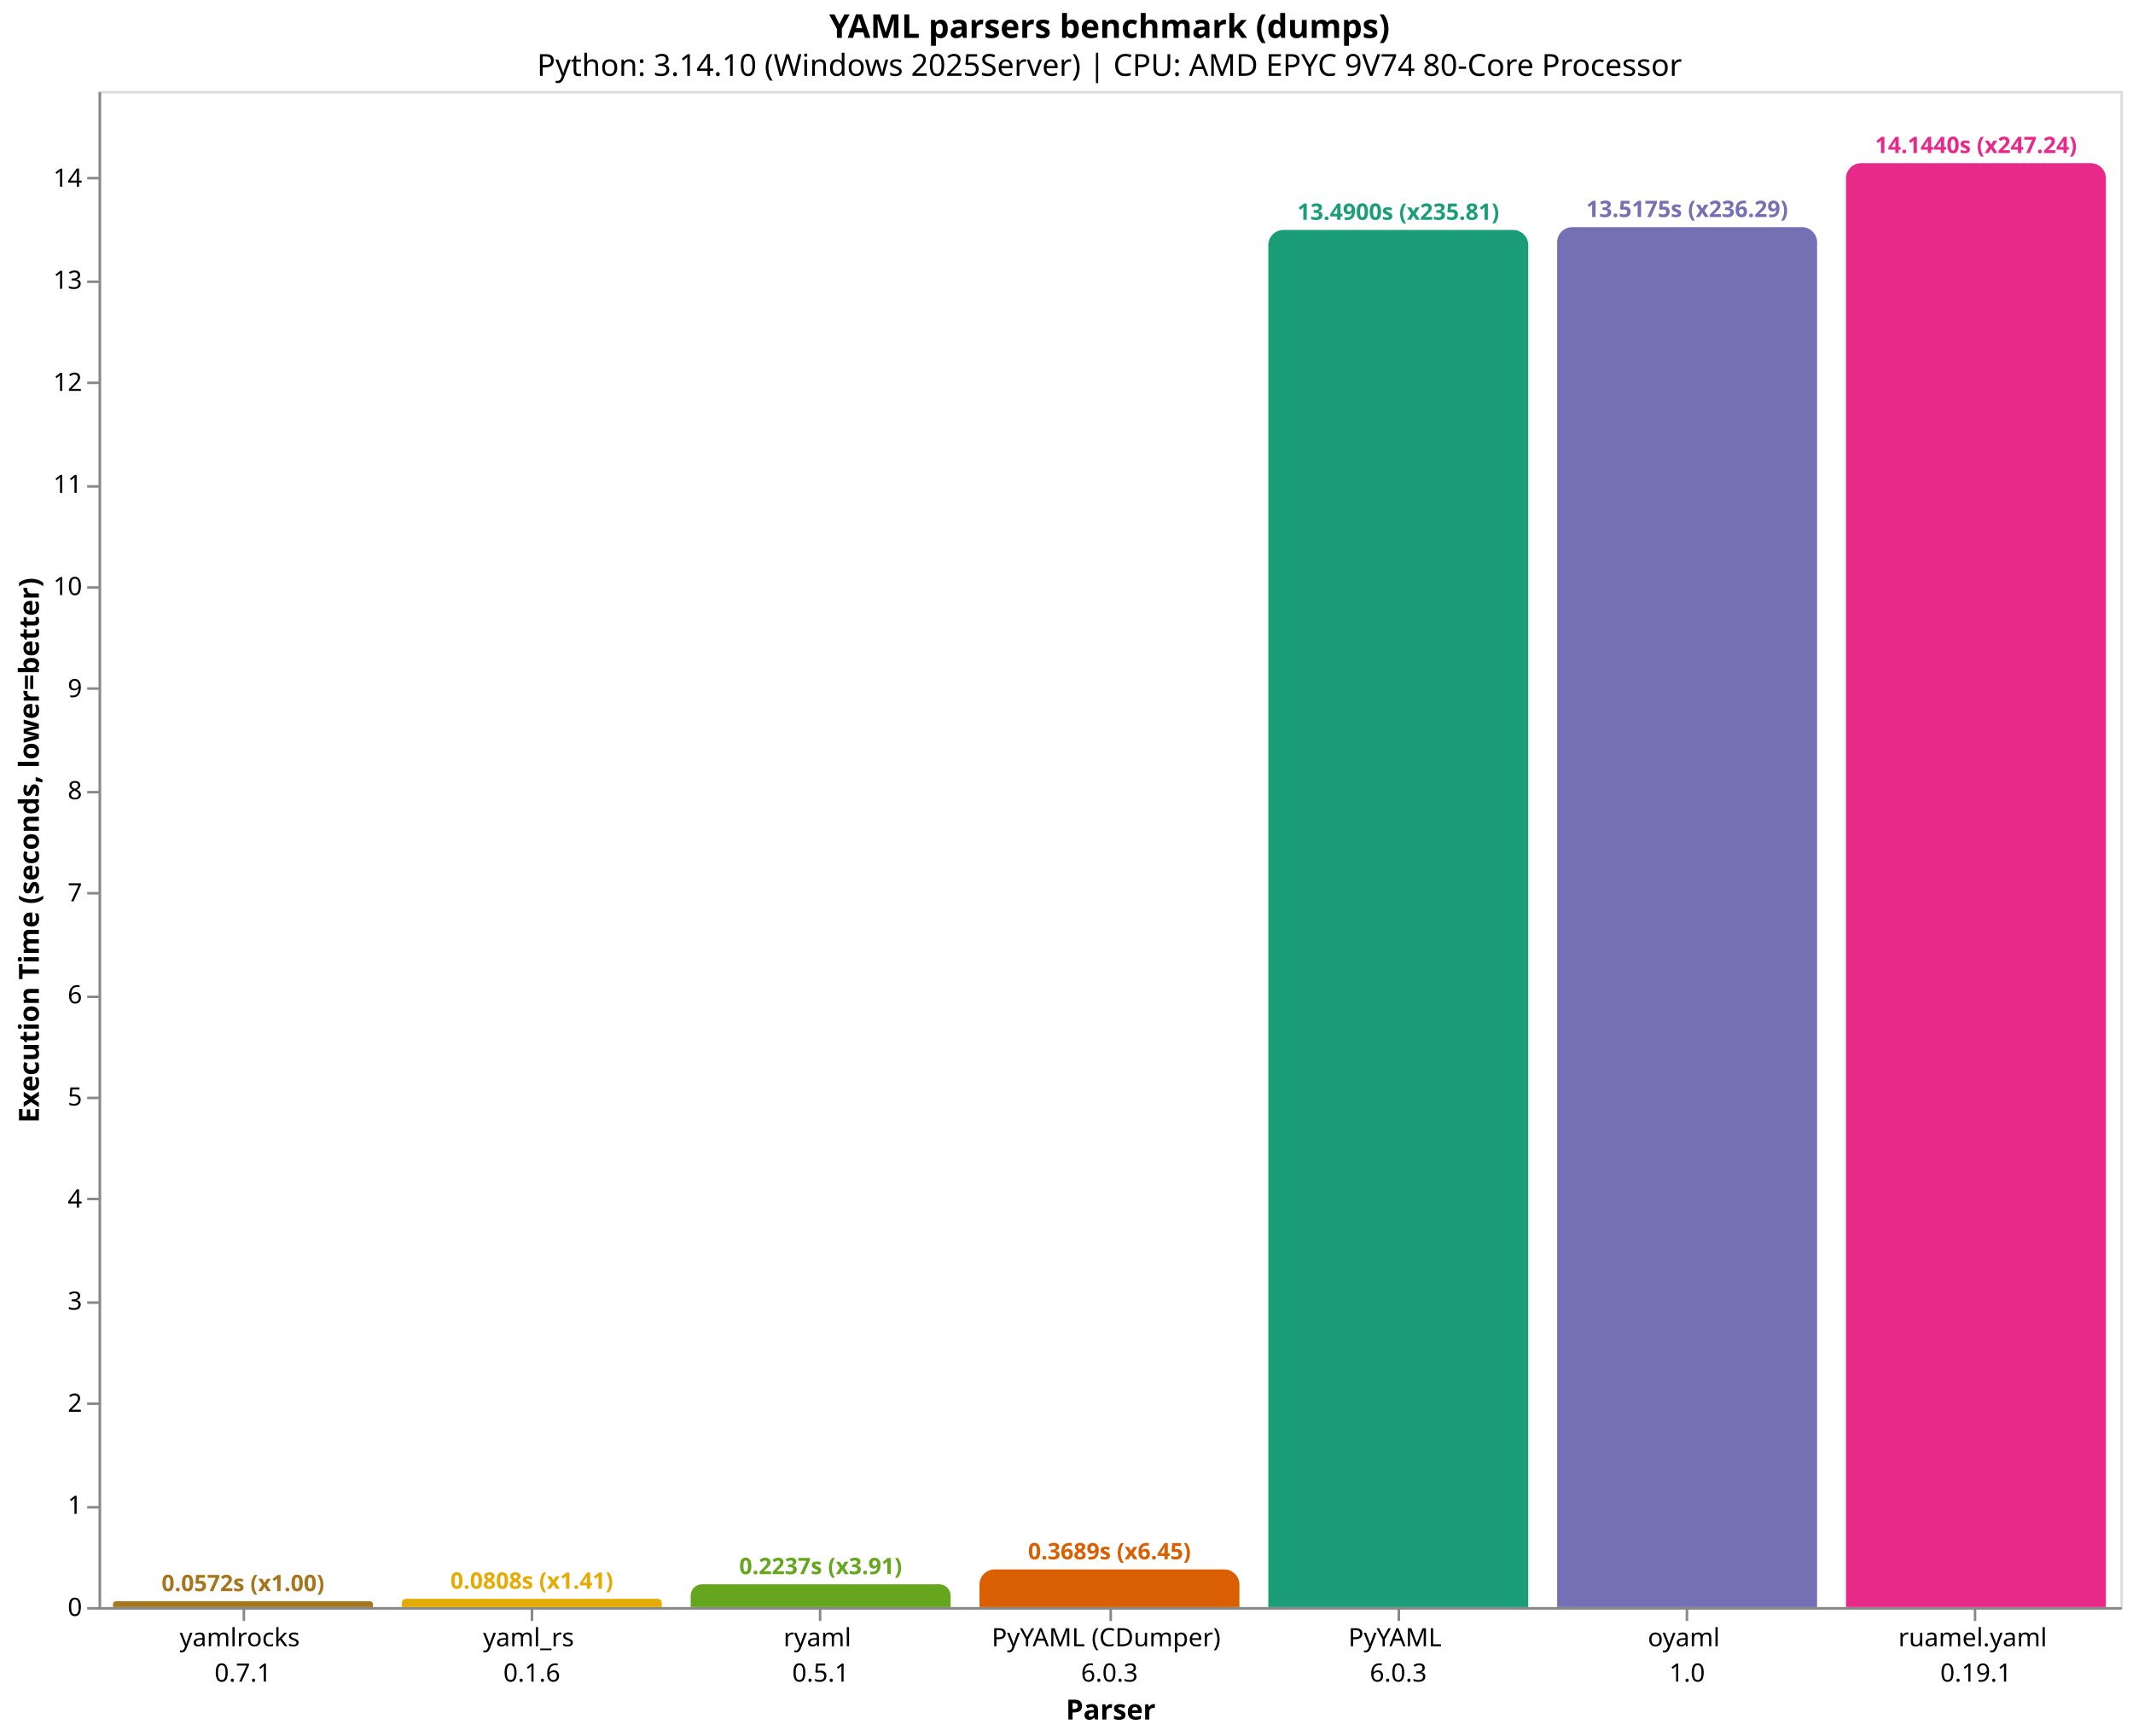
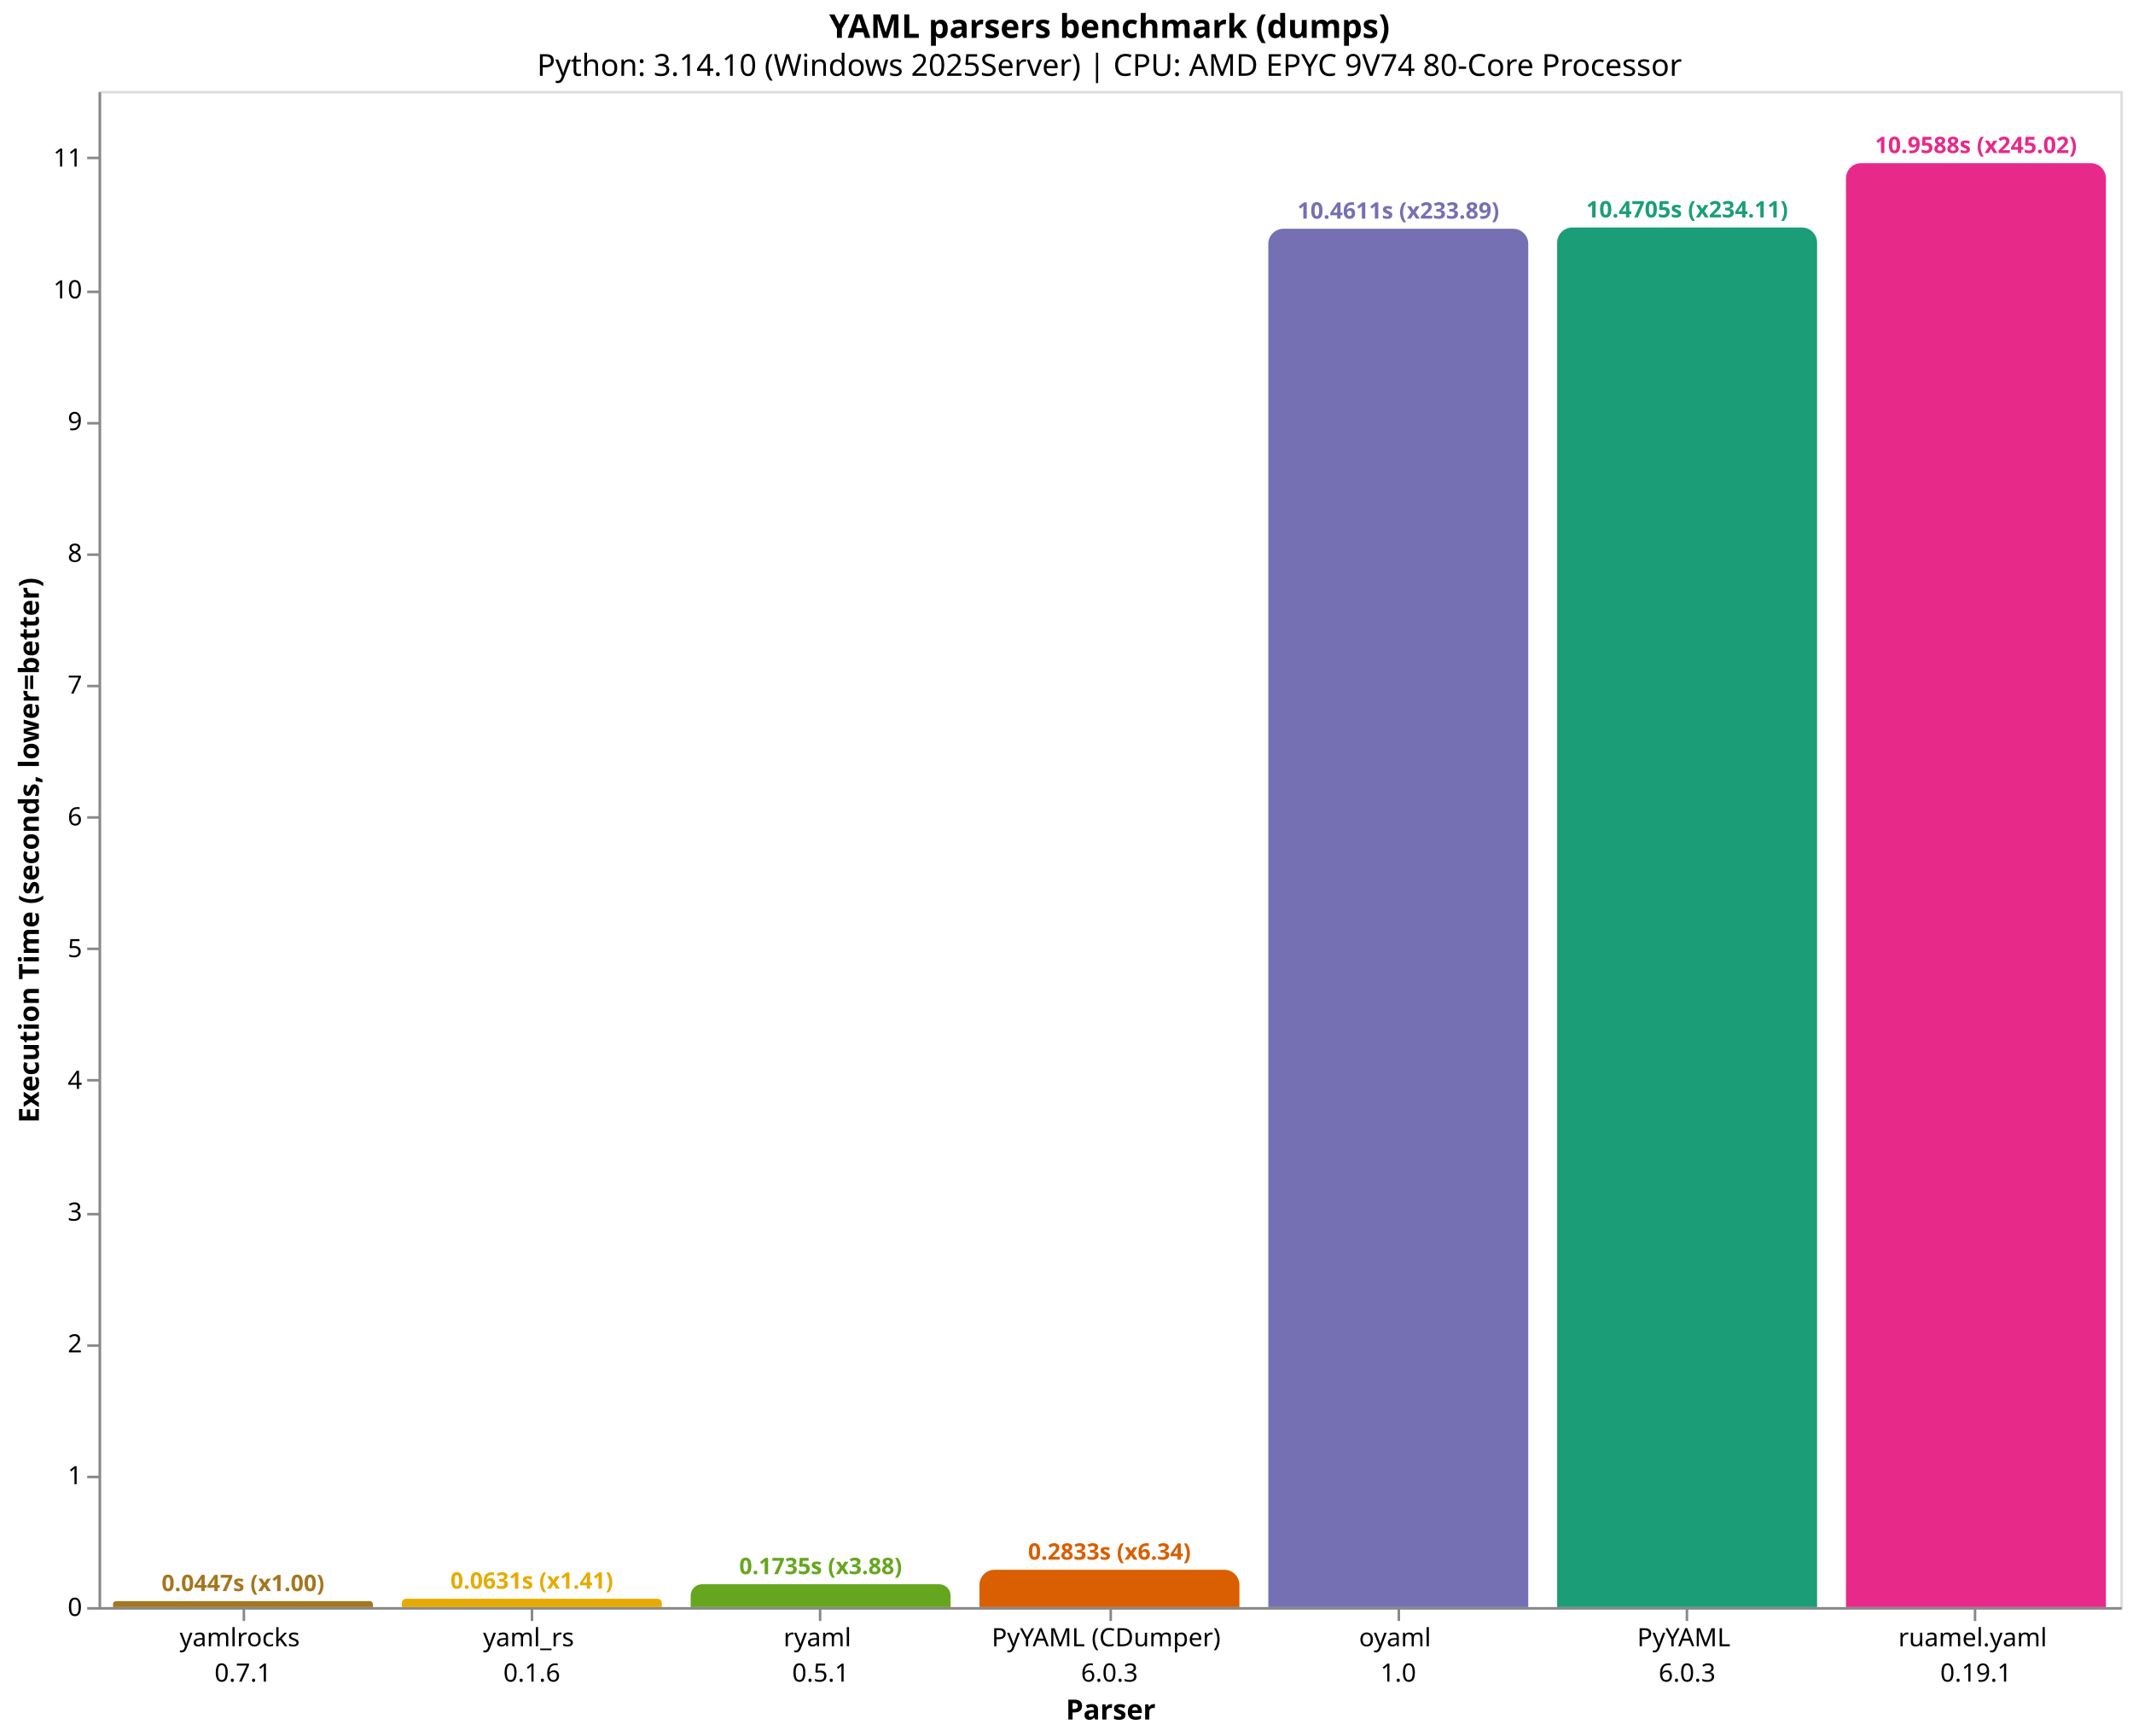
<svg xmlns="http://www.w3.org/2000/svg" version="1.1" class="marks" width="844" height="687" viewBox="0 0 844 687">
  <rect width="844" height="687" fill="white" />
  <g fill="none" stroke-miterlimit="10" transform="translate(39,36)">
    <g class="mark-group role-frame root" role="graphics-object" aria-roledescription="group mark container">
      <g transform="translate(0,0)">
        <path class="background" aria-hidden="true" d="M0.5,0.5h800v600h-800Z" stroke="#ddd" />
        <g>
-           <g class="mark-group role-axis" role="graphics-symbol" aria-roledescription="axis" aria-label="X-axis titled 'Parser' for a discrete scale with 7 values: yamlrocks&#10;0.7.1, yaml_rs&#10;0.1.6, ryaml&#10;0.5.1, PyYAML (CDumper)&#10;6.0.3, PyYAML&#10;6.0.3, oyaml&#10;1.0, ruamel.yaml&#10;0.19.1">
+           <g class="mark-group role-axis" role="graphics-symbol" aria-roledescription="axis" aria-label="X-axis titled 'Parser' for a discrete scale with 7 values: yamlrocks&#10;0.7.1, yaml_rs&#10;0.1.6, ryaml&#10;0.5.1, PyYAML (CDumper)&#10;6.0.3, oyaml&#10;1.0, PyYAML&#10;6.0.3, ruamel.yaml&#10;0.19.1">
            <g transform="translate(0.5,600.5)">
              <path class="background" aria-hidden="true" d="M0,0h0v0h0Z" pointer-events="none" />
              <g>
                <g class="mark-rule role-axis-tick" pointer-events="none">
                  <line transform="translate(57,0)" x2="0" y2="5" stroke="#888" stroke-width="1" opacity="1" />
                  <line transform="translate(171,0)" x2="0" y2="5" stroke="#888" stroke-width="1" opacity="1" />
                  <line transform="translate(285,0)" x2="0" y2="5" stroke="#888" stroke-width="1" opacity="1" />
                  <line transform="translate(400,0)" x2="0" y2="5" stroke="#888" stroke-width="1" opacity="1" />
                  <line transform="translate(514,0)" x2="0" y2="5" stroke="#888" stroke-width="1" opacity="1" />
                  <line transform="translate(628,0)" x2="0" y2="5" stroke="#888" stroke-width="1" opacity="1" />
                  <line transform="translate(742,0)" x2="0" y2="5" stroke="#888" stroke-width="1" opacity="1" />
                </g>
                <g class="mark-text role-axis-label" pointer-events="none">
                  <text text-anchor="middle" transform="translate(56.64286,15)" font-family="sans-serif" font-size="10px" fill="#000" opacity="1">
                    <tspan>yamlrocks</tspan>
                    <tspan x="0" dy="14">0.7.1</tspan>
                  </text>
                  <text text-anchor="middle" transform="translate(170.9286,15)" font-family="sans-serif" font-size="10px" fill="#000" opacity="1">
                    <tspan>yaml_rs</tspan>
                    <tspan x="0" dy="14">0.1.6</tspan>
                  </text>
                  <text text-anchor="middle" transform="translate(285.2143,15)" font-family="sans-serif" font-size="10px" fill="#000" opacity="1">
                    <tspan>ryaml</tspan>
                    <tspan x="0" dy="14">0.5.1</tspan>
                  </text>
                  <text text-anchor="middle" transform="translate(399.5,15)" font-family="sans-serif" font-size="10px" fill="#000" opacity="1">
                    <tspan>PyYAML (CDumper)</tspan>
                    <tspan x="0" dy="14">6.0.3</tspan>
                  </text>
                  <text text-anchor="middle" transform="translate(513.7857,15)" font-family="sans-serif" font-size="10px" fill="#000" opacity="1">
+                     <tspan>oyaml</tspan>
+                     <tspan x="0" dy="14">1.0</tspan>
+                   </text>
+                   <text text-anchor="middle" transform="translate(628.0714,15)" font-family="sans-serif" font-size="10px" fill="#000" opacity="1">
                    <tspan>PyYAML</tspan>
                    <tspan x="0" dy="14">6.0.3</tspan>
-                   </text>
-                   <text text-anchor="middle" transform="translate(628.0714,15)" font-family="sans-serif" font-size="10px" fill="#000" opacity="1">
-                     <tspan>oyaml</tspan>
-                     <tspan x="0" dy="14">1.0</tspan>
                  </text>
                  <text text-anchor="middle" transform="translate(742.3571,15)" font-family="sans-serif" font-size="10px" fill="#000" opacity="1">
                    <tspan>ruamel.yaml</tspan>
                    <tspan x="0" dy="14">0.19.1</tspan>
                  </text>
                </g>
                <g class="mark-rule role-axis-domain" pointer-events="none">
                  <line transform="translate(0,0)" x2="800" y2="0" stroke="#888" stroke-width="1" opacity="1" />
                </g>
                <g class="mark-text role-axis-title" pointer-events="none">
                  <text text-anchor="middle" transform="translate(400,44)" font-family="sans-serif" font-size="11px" font-weight="bold" fill="#000" opacity="1">Parser</text>
                </g>
              </g>
              <path class="foreground" aria-hidden="true" d="" pointer-events="none" display="none" />
            </g>
          </g>
-           <g class="mark-group role-axis" role="graphics-symbol" aria-roledescription="axis" aria-label="Y-axis titled 'Execution Time (seconds, lower=better)' for a linear scale with values from 0 to 15">
+           <g class="mark-group role-axis" role="graphics-symbol" aria-roledescription="axis" aria-label="Y-axis titled 'Execution Time (seconds, lower=better)' for a linear scale with values from 0 to 12">
            <g transform="translate(0.5,0.5)">
              <path class="background" aria-hidden="true" d="M0,0h0v0h0Z" pointer-events="none" />
              <g>
                <g class="mark-rule role-axis-tick" pointer-events="none">
                  <line transform="translate(0,600)" x2="-5" y2="0" stroke="#888" stroke-width="1" opacity="1" />
-                   <line transform="translate(0,560)" x2="-5" y2="0" stroke="#888" stroke-width="1" opacity="1" />
-                   <line transform="translate(0,519)" x2="-5" y2="0" stroke="#888" stroke-width="1" opacity="1" />
-                   <line transform="translate(0,479)" x2="-5" y2="0" stroke="#888" stroke-width="1" opacity="1" />
-                   <line transform="translate(0,438)" x2="-5" y2="0" stroke="#888" stroke-width="1" opacity="1" />
-                   <line transform="translate(0,398)" x2="-5" y2="0" stroke="#888" stroke-width="1" opacity="1" />
-                   <line transform="translate(0,358)" x2="-5" y2="0" stroke="#888" stroke-width="1" opacity="1" />
-                   <line transform="translate(0,317)" x2="-5" y2="0" stroke="#888" stroke-width="1" opacity="1" />
-                   <line transform="translate(0,277)" x2="-5" y2="0" stroke="#888" stroke-width="1" opacity="1" />
-                   <line transform="translate(0,236)" x2="-5" y2="0" stroke="#888" stroke-width="1" opacity="1" />
-                   <line transform="translate(0,196)" x2="-5" y2="0" stroke="#888" stroke-width="1" opacity="1" />
-                   <line transform="translate(0,156)" x2="-5" y2="0" stroke="#888" stroke-width="1" opacity="1" />
-                   <line transform="translate(0,115)" x2="-5" y2="0" stroke="#888" stroke-width="1" opacity="1" />
-                   <line transform="translate(0,75)" x2="-5" y2="0" stroke="#888" stroke-width="1" opacity="1" />
-                   <line transform="translate(0,34)" x2="-5" y2="0" stroke="#888" stroke-width="1" opacity="1" />
+                   <line transform="translate(0,548)" x2="-5" y2="0" stroke="#888" stroke-width="1" opacity="1" />
+                   <line transform="translate(0,496)" x2="-5" y2="0" stroke="#888" stroke-width="1" opacity="1" />
+                   <line transform="translate(0,444)" x2="-5" y2="0" stroke="#888" stroke-width="1" opacity="1" />
+                   <line transform="translate(0,391)" x2="-5" y2="0" stroke="#888" stroke-width="1" opacity="1" />
+                   <line transform="translate(0,339)" x2="-5" y2="0" stroke="#888" stroke-width="1" opacity="1" />
+                   <line transform="translate(0,287)" x2="-5" y2="0" stroke="#888" stroke-width="1" opacity="1" />
+                   <line transform="translate(0,235)" x2="-5" y2="0" stroke="#888" stroke-width="1" opacity="1" />
+                   <line transform="translate(0,183)" x2="-5" y2="0" stroke="#888" stroke-width="1" opacity="1" />
+                   <line transform="translate(0,131)" x2="-5" y2="0" stroke="#888" stroke-width="1" opacity="1" />
+                   <line transform="translate(0,79)" x2="-5" y2="0" stroke="#888" stroke-width="1" opacity="1" />
+                   <line transform="translate(0,26)" x2="-5" y2="0" stroke="#888" stroke-width="1" opacity="1" />
                </g>
                <g class="mark-text role-axis-label" pointer-events="none">
                  <text text-anchor="end" transform="translate(-7,603)" font-family="sans-serif" font-size="10px" fill="#000" opacity="1">0</text>
-                   <text text-anchor="end" transform="translate(-7,562.5993)" font-family="sans-serif" font-size="10px" fill="#000" opacity="1">1</text>
-                   <text text-anchor="end" transform="translate(-7,522.1986)" font-family="sans-serif" font-size="10px" fill="#000" opacity="1">2</text>
-                   <text text-anchor="end" transform="translate(-7,481.7978)" font-family="sans-serif" font-size="10px" fill="#000" opacity="1">3</text>
-                   <text text-anchor="end" transform="translate(-7,441.3971)" font-family="sans-serif" font-size="10px" fill="#000" opacity="1">4</text>
-                   <text text-anchor="end" transform="translate(-7,400.9964)" font-family="sans-serif" font-size="10px" fill="#000" opacity="1">5</text>
-                   <text text-anchor="end" transform="translate(-7,360.5957)" font-family="sans-serif" font-size="10px" fill="#000" opacity="1">6</text>
-                   <text text-anchor="end" transform="translate(-7,320.195)" font-family="sans-serif" font-size="10px" fill="#000" opacity="1">7</text>
-                   <text text-anchor="end" transform="translate(-7,279.7942)" font-family="sans-serif" font-size="10px" fill="#000" opacity="1">8</text>
-                   <text text-anchor="end" transform="translate(-7,239.3935)" font-family="sans-serif" font-size="10px" fill="#000" opacity="1">9</text>
-                   <text text-anchor="end" transform="translate(-7,198.9928)" font-family="sans-serif" font-size="10px" fill="#000" opacity="1">10</text>
-                   <text text-anchor="end" transform="translate(-7,158.5921)" font-family="sans-serif" font-size="10px" fill="#000" opacity="1">11</text>
-                   <text text-anchor="end" transform="translate(-7,118.1914)" font-family="sans-serif" font-size="10px" fill="#000" opacity="1">12</text>
-                   <text text-anchor="end" transform="translate(-7,77.79063)" font-family="sans-serif" font-size="10px" fill="#000" opacity="1">13</text>
-                   <text text-anchor="end" transform="translate(-7,37.38991)" font-family="sans-serif" font-size="10px" fill="#000" opacity="1">14</text>
+                   <text text-anchor="end" transform="translate(-7,550.8568)" font-family="sans-serif" font-size="10px" fill="#000" opacity="1">1</text>
+                   <text text-anchor="end" transform="translate(-7,498.7135)" font-family="sans-serif" font-size="10px" fill="#000" opacity="1">2</text>
+                   <text text-anchor="end" transform="translate(-7,446.5703)" font-family="sans-serif" font-size="10px" fill="#000" opacity="1">3</text>
+                   <text text-anchor="end" transform="translate(-7,394.427)" font-family="sans-serif" font-size="10px" fill="#000" opacity="1">4</text>
+                   <text text-anchor="end" transform="translate(-7,342.2838)" font-family="sans-serif" font-size="10px" fill="#000" opacity="1">5</text>
+                   <text text-anchor="end" transform="translate(-7,290.1405)" font-family="sans-serif" font-size="10px" fill="#000" opacity="1">6</text>
+                   <text text-anchor="end" transform="translate(-7,237.9973)" font-family="sans-serif" font-size="10px" fill="#000" opacity="1">7</text>
+                   <text text-anchor="end" transform="translate(-7,185.854)" font-family="sans-serif" font-size="10px" fill="#000" opacity="1">8</text>
+                   <text text-anchor="end" transform="translate(-7,133.7108)" font-family="sans-serif" font-size="10px" fill="#000" opacity="1">9</text>
+                   <text text-anchor="end" transform="translate(-7,81.5675)" font-family="sans-serif" font-size="10px" fill="#000" opacity="1">10</text>
+                   <text text-anchor="end" transform="translate(-7,29.42425)" font-family="sans-serif" font-size="10px" fill="#000" opacity="1">11</text>
                </g>
                <g class="mark-rule role-axis-domain" pointer-events="none">
                  <line transform="translate(0,600)" x2="0" y2="-600" stroke="#888" stroke-width="1" opacity="1" />
                </g>
                <g class="mark-text role-axis-title" pointer-events="none">
                  <text text-anchor="middle" transform="translate(-22.12305,300) rotate(-90) translate(0,-2)" font-family="sans-serif" font-size="11px" font-weight="bold" fill="#000" opacity="1">Execution Time (seconds, lower=better)</text>
                </g>
              </g>
              <path class="foreground" aria-hidden="true" d="" pointer-events="none" display="none" />
            </g>
          </g>
          <g class="mark-group role-scope" role="graphics-object" aria-roledescription="group mark container">
-             <g transform="translate(5.714286,597.6888)">
-               <path class="background" aria-hidden="true" d="M1.156,0L101.702,0C102.339,0,102.857,0.518,102.857,1.156L102.857,2.311C102.857,2.311,102.857,2.311,102.857,2.311L0,2.311C0,2.311,0,2.311,0,2.311L0,1.156C0,0.518,0.518,0,1.156,0Z" />
+             <g transform="translate(5.714286,597.6679)">
+               <path class="background" aria-hidden="true" d="M1.166,0L101.691,0C102.335,0,102.857,0.522,102.857,1.166L102.857,2.332C102.857,2.332,102.857,2.332,102.857,2.332L0,2.332C0,2.332,0,2.332,0,2.332L0,1.166C0,0.522,0.522,0,1.166,0Z" />
              <g clip-path="url(#clip9)">
                <g class="mark-group role-scope" role="graphics-object" aria-roledescription="group mark container">
-                   <g transform="translate(0,-597.6888)">
-                     <path class="background" aria-hidden="true" d="M0,0h102.857v0h-102.857Z" />
-                     <g>
-                       <g class="mark-rect role-mark layer_0_marks" role="graphics-object" aria-roledescription="rect mark container">
-                         <path aria-label="Parser: yamlrocks&#10;0.7.1; Execution Time (seconds, lower=better): 0.0572065; parser: yamlrocks; Execution Time (s): 0.0572; Slowdown: 1.00" role="graphics-symbol" aria-roledescription="bar" d="M0,597.689h102.857v2.311h-102.857Z" fill="#a6761d" />
-                       </g>
-                     </g>
-                     <path class="foreground" aria-hidden="true" d="" display="none" />
-                   </g>
-                 </g>
-               </g>
-               <path class="foreground" aria-hidden="true" d="" display="none" />
-             </g>
-             <g transform="translate(120,596.7349)">
-               <path class="background" aria-hidden="true" d="M1.633,0L101.225,0C102.126,0,102.857,0.732,102.857,1.633L102.857,3.265C102.857,3.265,102.857,3.265,102.857,3.265L0,3.265C0,3.265,0,3.265,0,3.265L0,1.633C0,0.732,0.732,0,1.633,0Z" />
+                   <g transform="translate(0,-597.6679)">
+                     <path class="background" aria-hidden="true" d="M0,0h102.857v0h-102.857Z" />
+                     <g>
+                       <g class="mark-rect role-mark layer_0_marks" role="graphics-object" aria-roledescription="rect mark container">
+                         <path aria-label="Parser: yamlrocks&#10;0.7.1; Execution Time (seconds, lower=better): 0.0447256; parser: yamlrocks; Execution Time (s): 0.0447; Slowdown: 1.00" role="graphics-symbol" aria-roledescription="bar" d="M0,597.668h102.857v2.332h-102.857Z" fill="#a6761d" />
+                       </g>
+                     </g>
+                     <path class="foreground" aria-hidden="true" d="" display="none" />
+                   </g>
+                 </g>
+               </g>
+               <path class="foreground" aria-hidden="true" d="" display="none" />
+             </g>
+             <g transform="translate(120,596.7115)">
+               <path class="background" aria-hidden="true" d="M1.644,0L101.213,0C102.12,0,102.857,0.737,102.857,1.644L102.857,3.289C102.857,3.289,102.857,3.289,102.857,3.289L0,3.289C0,3.289,0,3.289,0,3.289L0,1.644C0,0.737,0.737,0,1.644,0Z" />
              <g clip-path="url(#clip10)">
                <g class="mark-group role-scope" role="graphics-object" aria-roledescription="group mark container">
-                   <g transform="translate(0,-596.7349)">
-                     <path class="background" aria-hidden="true" d="M0,0h102.857v0h-102.857Z" />
-                     <g>
-                       <g class="mark-rect role-mark layer_0_marks" role="graphics-object" aria-roledescription="rect mark container">
-                         <path aria-label="Parser: yaml_rs&#10;0.1.6; Execution Time (seconds, lower=better): 0.0808178333333; parser: yaml_rs; Execution Time (s): 0.0808; Slowdown: 1.41" role="graphics-symbol" aria-roledescription="bar" d="M0,596.735h102.857v3.265h-102.857Z" fill="#e6ab02" />
-                       </g>
-                     </g>
-                     <path class="foreground" aria-hidden="true" d="" display="none" />
-                   </g>
-                 </g>
-               </g>
-               <path class="foreground" aria-hidden="true" d="" display="none" />
-             </g>
-             <g transform="translate(234.2857,590.963)">
-               <path class="background" aria-hidden="true" d="M4.519,0L98.339,0C100.832,0,102.857,2.025,102.857,4.519L102.857,9.037C102.857,9.037,102.857,9.037,102.857,9.037L0,9.037C0,9.037,0,9.037,0,9.037L0,4.519C0,2.025,2.025,0,4.519,0Z" />
+                   <g transform="translate(0,-596.7115)">
+                     <path class="background" aria-hidden="true" d="M0,0h102.857v0h-102.857Z" />
+                     <g>
+                       <g class="mark-rect role-mark layer_0_marks" role="graphics-object" aria-roledescription="rect mark container">
+                         <path aria-label="Parser: yaml_rs&#10;0.1.6; Execution Time (seconds, lower=better): 0.0630675666666; parser: yaml_rs; Execution Time (s): 0.0631; Slowdown: 1.41" role="graphics-symbol" aria-roledescription="bar" d="M0,596.711h102.857v3.289h-102.857Z" fill="#e6ab02" />
+                       </g>
+                     </g>
+                     <path class="foreground" aria-hidden="true" d="" display="none" />
+                   </g>
+                 </g>
+               </g>
+               <path class="foreground" aria-hidden="true" d="" display="none" />
+             </g>
+             <g transform="translate(234.2857,590.9521)">
+               <path class="background" aria-hidden="true" d="M4.524,0L98.333,0C100.83,0,102.857,2.027,102.857,4.524L102.857,9.048C102.857,9.048,102.857,9.048,102.857,9.048L0,9.048C0,9.048,0,9.048,0,9.048L0,4.524C0,2.027,2.027,0,4.524,0Z" />
              <g clip-path="url(#clip11)">
                <g class="mark-group role-scope" role="graphics-object" aria-roledescription="group mark container">
-                   <g transform="translate(0,-590.963)">
-                     <path class="background" aria-hidden="true" d="M0,0h102.857v0h-102.857Z" />
-                     <g>
-                       <g class="mark-rect role-mark layer_0_marks" role="graphics-object" aria-roledescription="rect mark container">
-                         <path aria-label="Parser: ryaml&#10;0.5.1; Execution Time (seconds, lower=better): 0.223685; parser: ryaml; Execution Time (s): 0.2237; Slowdown: 3.91" role="graphics-symbol" aria-roledescription="bar" d="M0,590.963h102.857v9.037h-102.857Z" fill="#66a61e" />
-                       </g>
-                     </g>
-                     <path class="foreground" aria-hidden="true" d="" display="none" />
-                   </g>
-                 </g>
-               </g>
-               <path class="foreground" aria-hidden="true" d="" display="none" />
-             </g>
-             <g transform="translate(348.5714,585.0952)">
-               <path class="background" aria-hidden="true" d="M6,0L96.857,0C100.169,0,102.857,2.689,102.857,6L102.857,14.905C102.857,14.905,102.857,14.905,102.857,14.905L0,14.905C0,14.905,0,14.905,0,14.905L0,6C0,2.689,2.689,0,6,0Z" />
+                   <g transform="translate(0,-590.9521)">
+                     <path class="background" aria-hidden="true" d="M0,0h102.857v0h-102.857Z" />
+                     <g>
+                       <g class="mark-rect role-mark layer_0_marks" role="graphics-object" aria-roledescription="rect mark container">
+                         <path aria-label="Parser: ryaml&#10;0.5.1; Execution Time (seconds, lower=better): 0.1735198; parser: ryaml; Execution Time (s): 0.1735; Slowdown: 3.88" role="graphics-symbol" aria-roledescription="bar" d="M0,590.952h102.857v9.048h-102.857Z" fill="#66a61e" />
+                       </g>
+                     </g>
+                     <path class="foreground" aria-hidden="true" d="" display="none" />
+                   </g>
+                 </g>
+               </g>
+               <path class="foreground" aria-hidden="true" d="" display="none" />
+             </g>
+             <g transform="translate(348.5714,585.2254)">
+               <path class="background" aria-hidden="true" d="M6,0L96.857,0C100.169,0,102.857,2.689,102.857,6L102.857,14.775C102.857,14.775,102.857,14.775,102.857,14.775L0,14.775C0,14.775,0,14.775,0,14.775L0,6C0,2.689,2.689,0,6,0Z" />
              <g clip-path="url(#clip12)">
                <g class="mark-group role-scope" role="graphics-object" aria-roledescription="group mark container">
-                   <g transform="translate(0,-585.0952)">
-                     <path class="background" aria-hidden="true" d="M0,0h102.857v0h-102.857Z" />
-                     <g>
-                       <g class="mark-rect role-mark layer_0_marks" role="graphics-object" aria-roledescription="rect mark container">
-                         <path aria-label="Parser: PyYAML (CDumper)&#10;6.0.3; Execution Time (seconds, lower=better): 0.368923733333; parser: PyYAML (CDumper); Execution Time (s): 0.3689; Slowdown: 6.45" role="graphics-symbol" aria-roledescription="bar" d="M0,585.095h102.857v14.905h-102.857Z" fill="#d95f02" />
-                       </g>
-                     </g>
-                     <path class="foreground" aria-hidden="true" d="" display="none" />
-                   </g>
-                 </g>
-               </g>
-               <path class="foreground" aria-hidden="true" d="" display="none" />
-             </g>
-             <g transform="translate(462.8571,54.99519)">
-               <path class="background" aria-hidden="true" d="M6,0L96.857,0C100.169,0,102.857,2.689,102.857,6L102.857,545.005C102.857,545.005,102.857,545.005,102.857,545.005L0,545.005C0,545.005,0,545.005,0,545.005L0,6C0,2.689,2.689,0,6,0Z" />
+                   <g transform="translate(0,-585.2254)">
+                     <path class="background" aria-hidden="true" d="M0,0h102.857v0h-102.857Z" />
+                     <g>
+                       <g class="mark-rect role-mark layer_0_marks" role="graphics-object" aria-roledescription="rect mark container">
+                         <path aria-label="Parser: PyYAML (CDumper)&#10;6.0.3; Execution Time (seconds, lower=better): 0.283347; parser: PyYAML (CDumper); Execution Time (s): 0.2833; Slowdown: 6.34" role="graphics-symbol" aria-roledescription="bar" d="M0,585.225h102.857v14.775h-102.857Z" fill="#d95f02" />
+                       </g>
+                     </g>
+                     <path class="foreground" aria-hidden="true" d="" display="none" />
+                   </g>
+                 </g>
+               </g>
+               <path class="foreground" aria-hidden="true" d="" display="none" />
+             </g>
+             <g transform="translate(462.8571,54.52605)">
+               <path class="background" aria-hidden="true" d="M6,0L96.857,0C100.169,0,102.857,2.689,102.857,6L102.857,545.474C102.857,545.474,102.857,545.474,102.857,545.474L0,545.474C0,545.474,0,545.474,0,545.474L0,6C0,2.689,2.689,0,6,0Z" />
              <g clip-path="url(#clip13)">
                <g class="mark-group role-scope" role="graphics-object" aria-roledescription="group mark container">
-                   <g transform="translate(0,-54.99519)">
-                     <path class="background" aria-hidden="true" d="M0,0h102.857v0h-102.857Z" />
-                     <g>
-                       <g class="mark-rect role-mark layer_0_marks" role="graphics-object" aria-roledescription="rect mark container">
-                         <path aria-label="Parser: PyYAML&#10;6.0.3; Execution Time (seconds, lower=better): 13.4899773; parser: PyYAML; Execution Time (s): 13.4900; Slowdown: 235.81" role="graphics-symbol" aria-roledescription="bar" d="M0,54.995h102.857v545.005h-102.857Z" fill="#1b9e77" />
-                       </g>
-                     </g>
-                     <path class="foreground" aria-hidden="true" d="" display="none" />
-                   </g>
-                 </g>
-               </g>
-               <path class="foreground" aria-hidden="true" d="" display="none" />
-             </g>
-             <g transform="translate(577.1429,53.88424)">
-               <path class="background" aria-hidden="true" d="M6,0L96.857,0C100.169,0,102.857,2.689,102.857,6L102.857,546.116C102.857,546.116,102.857,546.116,102.857,546.116L0,546.116C0,546.116,0,546.116,0,546.116L0,6C0,2.689,2.689,0,6,0Z" />
+                   <g transform="translate(0,-54.52605)">
+                     <path class="background" aria-hidden="true" d="M0,0h102.857v0h-102.857Z" />
+                     <g>
+                       <g class="mark-rect role-mark layer_0_marks" role="graphics-object" aria-roledescription="rect mark container">
+                         <path aria-label="Parser: oyaml&#10;1.0; Execution Time (seconds, lower=better): 10.4610655; parser: oyaml; Execution Time (s): 10.4611; Slowdown: 233.89" role="graphics-symbol" aria-roledescription="bar" d="M0,54.526h102.857v545.474h-102.857Z" fill="#7570b3" />
+                       </g>
+                     </g>
+                     <path class="foreground" aria-hidden="true" d="" display="none" />
+                   </g>
+                 </g>
+               </g>
+               <path class="foreground" aria-hidden="true" d="" display="none" />
+             </g>
+             <g transform="translate(577.1429,54.0331)">
+               <path class="background" aria-hidden="true" d="M6,0L96.857,0C100.169,0,102.857,2.689,102.857,6L102.857,545.967C102.857,545.967,102.857,545.967,102.857,545.967L0,545.967C0,545.967,0,545.967,0,545.967L0,6C0,2.689,2.689,0,6,0Z" />
              <g clip-path="url(#clip14)">
                <g class="mark-group role-scope" role="graphics-object" aria-roledescription="group mark container">
-                   <g transform="translate(0,-53.88424)">
-                     <path class="background" aria-hidden="true" d="M0,0h102.857v0h-102.857Z" />
-                     <g>
-                       <g class="mark-rect role-mark layer_0_marks" role="graphics-object" aria-roledescription="rect mark container">
-                         <path aria-label="Parser: oyaml&#10;1.0; Execution Time (seconds, lower=better): 13.5174756333; parser: oyaml; Execution Time (s): 13.5175; Slowdown: 236.29" role="graphics-symbol" aria-roledescription="bar" d="M0,53.884h102.857v546.116h-102.857Z" fill="#7570b3" />
+                   <g transform="translate(0,-54.0331)">
+                     <path class="background" aria-hidden="true" d="M0,0h102.857v0h-102.857Z" />
+                     <g>
+                       <g class="mark-rect role-mark layer_0_marks" role="graphics-object" aria-roledescription="rect mark container">
+                         <path aria-label="Parser: PyYAML&#10;6.0.3; Execution Time (seconds, lower=better): 10.4705193333; parser: PyYAML; Execution Time (s): 10.4705; Slowdown: 234.11" role="graphics-symbol" aria-roledescription="bar" d="M0,54.033h102.857v545.967h-102.857Z" fill="#1b9e77" />
                      </g>
                    </g>
                    <path class="foreground" aria-hidden="true" d="" display="none" />
                  </g>
                </g>
              </g>
              <path class="foreground" aria-hidden="true" d="" display="none" />
            </g>
            <g transform="translate(691.4286,28.57143)">
              <path class="background" aria-hidden="true" d="M6,0L96.857,0C100.169,0,102.857,2.689,102.857,6L102.857,571.429C102.857,571.429,102.857,571.429,102.857,571.429L0,571.429C0,571.429,0,571.429,0,571.429L0,6C0,2.689,2.689,0,6,0Z" />
              <g clip-path="url(#clip15)">
                <g class="mark-group role-scope" role="graphics-object" aria-roledescription="group mark container">
                  <g transform="translate(0,-28.57143)">
                    <path class="background" aria-hidden="true" d="M0,0h102.857v0h-102.857Z" />
                    <g>
                      <g class="mark-rect role-mark layer_0_marks" role="graphics-object" aria-roledescription="rect mark container">
-                         <path aria-label="Parser: ruamel.yaml&#10;0.19.1; Execution Time (seconds, lower=better): 14.1440192333; parser: ruamel.yaml; Execution Time (s): 14.1440; Slowdown: 247.24" role="graphics-symbol" aria-roledescription="bar" d="M0,28.571h102.857v571.429h-102.857Z" fill="#e7298a" />
+                         <path aria-label="Parser: ruamel.yaml&#10;0.19.1; Execution Time (seconds, lower=better): 10.9588216; parser: ruamel.yaml; Execution Time (s): 10.9588; Slowdown: 245.02" role="graphics-symbol" aria-roledescription="bar" d="M0,28.571h102.857v571.429h-102.857Z" fill="#e7298a" />
                      </g>
                    </g>
                    <path class="foreground" aria-hidden="true" d="" display="none" />
                  </g>
                </g>
              </g>
              <path class="foreground" aria-hidden="true" d="" display="none" />
            </g>
          </g>
          <g class="mark-text role-mark layer_1_marks" role="graphics-object" aria-roledescription="text mark container">
-             <text aria-label="Parser: yamlrocks&#10;0.7.1; Execution Time (seconds, lower=better): 0.0572065; parser: yamlrocks; label: 0.0572s (x1.00); Execution Time (s): 0.0572; Slowdown: 1.00" role="graphics-symbol" aria-roledescription="text mark" text-anchor="middle" transform="translate(57.14286,593.6888)" font-family="sans-serif" font-size="9px" font-weight="bold" fill="#a6761d">0.0572s (x1.00)</text>
-             <text aria-label="Parser: yaml_rs&#10;0.1.6; Execution Time (seconds, lower=better): 0.0808178333333; parser: yaml_rs; label: 0.0808s (x1.41); Execution Time (s): 0.0808; Slowdown: 1.41" role="graphics-symbol" aria-roledescription="text mark" text-anchor="middle" transform="translate(171.4286,592.7349)" font-family="sans-serif" font-size="9px" font-weight="bold" fill="#e6ab02">0.0808s (x1.41)</text>
-             <text aria-label="Parser: ryaml&#10;0.5.1; Execution Time (seconds, lower=better): 0.223685; parser: ryaml; label: 0.2237s (x3.91); Execution Time (s): 0.2237; Slowdown: 3.91" role="graphics-symbol" aria-roledescription="text mark" text-anchor="middle" transform="translate(285.7143,586.963)" font-family="sans-serif" font-size="9px" font-weight="bold" fill="#66a61e">0.2237s (x3.91)</text>
-             <text aria-label="Parser: PyYAML (CDumper)&#10;6.0.3; Execution Time (seconds, lower=better): 0.368923733333; parser: PyYAML (CDumper); label: 0.3689s (x6.45); Execution Time (s): 0.3689; Slowdown: 6.45" role="graphics-symbol" aria-roledescription="text mark" text-anchor="middle" transform="translate(400,581.0952)" font-family="sans-serif" font-size="9px" font-weight="bold" fill="#d95f02">0.3689s (x6.45)</text>
-             <text aria-label="Parser: PyYAML&#10;6.0.3; Execution Time (seconds, lower=better): 13.4899773; parser: PyYAML; label: 13.4900s (x235.81); Execution Time (s): 13.4900; Slowdown: 235.81" role="graphics-symbol" aria-roledescription="text mark" text-anchor="middle" transform="translate(514.2857,50.99519)" font-family="sans-serif" font-size="9px" font-weight="bold" fill="#1b9e77">13.4900s (x235.81)</text>
-             <text aria-label="Parser: oyaml&#10;1.0; Execution Time (seconds, lower=better): 13.5174756333; parser: oyaml; label: 13.5175s (x236.29); Execution Time (s): 13.5175; Slowdown: 236.29" role="graphics-symbol" aria-roledescription="text mark" text-anchor="middle" transform="translate(628.5714,49.88424)" font-family="sans-serif" font-size="9px" font-weight="bold" fill="#7570b3">13.5175s (x236.29)</text>
-             <text aria-label="Parser: ruamel.yaml&#10;0.19.1; Execution Time (seconds, lower=better): 14.1440192333; parser: ruamel.yaml; label: 14.1440s (x247.24); Execution Time (s): 14.1440; Slowdown: 247.24" role="graphics-symbol" aria-roledescription="text mark" text-anchor="middle" transform="translate(742.8571,24.57143)" font-family="sans-serif" font-size="9px" font-weight="bold" fill="#e7298a">14.1440s (x247.24)</text>
+             <text aria-label="Parser: yamlrocks&#10;0.7.1; Execution Time (seconds, lower=better): 0.0447256; parser: yamlrocks; label: 0.0447s (x1.00); Execution Time (s): 0.0447; Slowdown: 1.00" role="graphics-symbol" aria-roledescription="text mark" text-anchor="middle" transform="translate(57.14286,593.6679)" font-family="sans-serif" font-size="9px" font-weight="bold" fill="#a6761d">0.0447s (x1.00)</text>
+             <text aria-label="Parser: yaml_rs&#10;0.1.6; Execution Time (seconds, lower=better): 0.0630675666666; parser: yaml_rs; label: 0.0631s (x1.41); Execution Time (s): 0.0631; Slowdown: 1.41" role="graphics-symbol" aria-roledescription="text mark" text-anchor="middle" transform="translate(171.4286,592.7115)" font-family="sans-serif" font-size="9px" font-weight="bold" fill="#e6ab02">0.0631s (x1.41)</text>
+             <text aria-label="Parser: ryaml&#10;0.5.1; Execution Time (seconds, lower=better): 0.1735198; parser: ryaml; label: 0.1735s (x3.88); Execution Time (s): 0.1735; Slowdown: 3.88" role="graphics-symbol" aria-roledescription="text mark" text-anchor="middle" transform="translate(285.7143,586.9521)" font-family="sans-serif" font-size="9px" font-weight="bold" fill="#66a61e">0.1735s (x3.88)</text>
+             <text aria-label="Parser: PyYAML (CDumper)&#10;6.0.3; Execution Time (seconds, lower=better): 0.283347; parser: PyYAML (CDumper); label: 0.2833s (x6.34); Execution Time (s): 0.2833; Slowdown: 6.34" role="graphics-symbol" aria-roledescription="text mark" text-anchor="middle" transform="translate(400,581.2254)" font-family="sans-serif" font-size="9px" font-weight="bold" fill="#d95f02">0.2833s (x6.34)</text>
+             <text aria-label="Parser: oyaml&#10;1.0; Execution Time (seconds, lower=better): 10.4610655; parser: oyaml; label: 10.4611s (x233.89); Execution Time (s): 10.4611; Slowdown: 233.89" role="graphics-symbol" aria-roledescription="text mark" text-anchor="middle" transform="translate(514.2857,50.52605)" font-family="sans-serif" font-size="9px" font-weight="bold" fill="#7570b3">10.4611s (x233.89)</text>
+             <text aria-label="Parser: PyYAML&#10;6.0.3; Execution Time (seconds, lower=better): 10.4705193333; parser: PyYAML; label: 10.4705s (x234.11); Execution Time (s): 10.4705; Slowdown: 234.11" role="graphics-symbol" aria-roledescription="text mark" text-anchor="middle" transform="translate(628.5714,50.0331)" font-family="sans-serif" font-size="9px" font-weight="bold" fill="#1b9e77">10.4705s (x234.11)</text>
+             <text aria-label="Parser: ruamel.yaml&#10;0.19.1; Execution Time (seconds, lower=better): 10.9588216; parser: ruamel.yaml; label: 10.9588s (x245.02); Execution Time (s): 10.9588; Slowdown: 245.02" role="graphics-symbol" aria-roledescription="text mark" text-anchor="middle" transform="translate(742.8571,24.57143)" font-family="sans-serif" font-size="9px" font-weight="bold" fill="#e7298a">10.9588s (x245.02)</text>
          </g>
          <g class="mark-group role-title">
            <g transform="translate(400,-31)">
              <path class="background" aria-hidden="true" d="M0,0h0v0h0Z" pointer-events="none" />
              <g>
                <g class="mark-text role-title-text" role="graphics-symbol" aria-roledescription="title" aria-label="Title text 'YAML parsers benchmark (dumps)'" pointer-events="none">
                  <text text-anchor="middle" transform="translate(0,10)" font-family="sans-serif" font-size="13px" font-weight="bold" fill="#000" opacity="1">YAML parsers benchmark (dumps)</text>
                </g>
                <g class="mark-text role-title-subtitle" role="graphics-symbol" aria-roledescription="subtitle" aria-label="Subtitle text 'Python: 3.14.10 (Windows 2025Server) | CPU: AMD EPYC 9V74 80-Core Processor'" pointer-events="none">
                  <text text-anchor="middle" transform="translate(0,25)" font-family="sans-serif" font-size="12px" fill="#000" opacity="1">Python: 3.14.10 (Windows 2025Server) | CPU: AMD EPYC 9V74 80-Core Processor</text>
                </g>
              </g>
              <path class="foreground" aria-hidden="true" d="" pointer-events="none" display="none" />
            </g>
          </g>
        </g>
        <path class="foreground" aria-hidden="true" d="" display="none" />
      </g>
    </g>
  </g>
  <defs>
    <clipPath id="clip9">
-       <path d="M1.156,0L101.702,0C102.339,0,102.857,0.518,102.857,1.156L102.857,2.311C102.857,2.311,102.857,2.311,102.857,2.311L0,2.311C0,2.311,0,2.311,0,2.311L0,1.156C0,0.518,0.518,0,1.156,0Z" />
+       <path d="M1.166,0L101.691,0C102.335,0,102.857,0.522,102.857,1.166L102.857,2.332C102.857,2.332,102.857,2.332,102.857,2.332L0,2.332C0,2.332,0,2.332,0,2.332L0,1.166C0,0.522,0.522,0,1.166,0Z" />
    </clipPath>
    <clipPath id="clip10">
-       <path d="M1.633,0L101.225,0C102.126,0,102.857,0.732,102.857,1.633L102.857,3.265C102.857,3.265,102.857,3.265,102.857,3.265L0,3.265C0,3.265,0,3.265,0,3.265L0,1.633C0,0.732,0.732,0,1.633,0Z" />
+       <path d="M1.644,0L101.213,0C102.12,0,102.857,0.737,102.857,1.644L102.857,3.289C102.857,3.289,102.857,3.289,102.857,3.289L0,3.289C0,3.289,0,3.289,0,3.289L0,1.644C0,0.737,0.737,0,1.644,0Z" />
    </clipPath>
    <clipPath id="clip11">
-       <path d="M4.519,0L98.339,0C100.832,0,102.857,2.025,102.857,4.519L102.857,9.037C102.857,9.037,102.857,9.037,102.857,9.037L0,9.037C0,9.037,0,9.037,0,9.037L0,4.519C0,2.025,2.025,0,4.519,0Z" />
+       <path d="M4.524,0L98.333,0C100.83,0,102.857,2.027,102.857,4.524L102.857,9.048C102.857,9.048,102.857,9.048,102.857,9.048L0,9.048C0,9.048,0,9.048,0,9.048L0,4.524C0,2.027,2.027,0,4.524,0Z" />
    </clipPath>
    <clipPath id="clip12">
-       <path d="M6,0L96.857,0C100.169,0,102.857,2.689,102.857,6L102.857,14.905C102.857,14.905,102.857,14.905,102.857,14.905L0,14.905C0,14.905,0,14.905,0,14.905L0,6C0,2.689,2.689,0,6,0Z" />
+       <path d="M6,0L96.857,0C100.169,0,102.857,2.689,102.857,6L102.857,14.775C102.857,14.775,102.857,14.775,102.857,14.775L0,14.775C0,14.775,0,14.775,0,14.775L0,6C0,2.689,2.689,0,6,0Z" />
    </clipPath>
    <clipPath id="clip13">
-       <path d="M6,0L96.857,0C100.169,0,102.857,2.689,102.857,6L102.857,545.005C102.857,545.005,102.857,545.005,102.857,545.005L0,545.005C0,545.005,0,545.005,0,545.005L0,6C0,2.689,2.689,0,6,0Z" />
+       <path d="M6,0L96.857,0C100.169,0,102.857,2.689,102.857,6L102.857,545.474C102.857,545.474,102.857,545.474,102.857,545.474L0,545.474C0,545.474,0,545.474,0,545.474L0,6C0,2.689,2.689,0,6,0Z" />
    </clipPath>
    <clipPath id="clip14">
-       <path d="M6,0L96.857,0C100.169,0,102.857,2.689,102.857,6L102.857,546.116C102.857,546.116,102.857,546.116,102.857,546.116L0,546.116C0,546.116,0,546.116,0,546.116L0,6C0,2.689,2.689,0,6,0Z" />
+       <path d="M6,0L96.857,0C100.169,0,102.857,2.689,102.857,6L102.857,545.967C102.857,545.967,102.857,545.967,102.857,545.967L0,545.967C0,545.967,0,545.967,0,545.967L0,6C0,2.689,2.689,0,6,0Z" />
    </clipPath>
    <clipPath id="clip15">
      <path d="M6,0L96.857,0C100.169,0,102.857,2.689,102.857,6L102.857,571.429C102.857,571.429,102.857,571.429,102.857,571.429L0,571.429C0,571.429,0,571.429,0,571.429L0,6C0,2.689,2.689,0,6,0Z" />
    </clipPath>
  </defs>
</svg>
